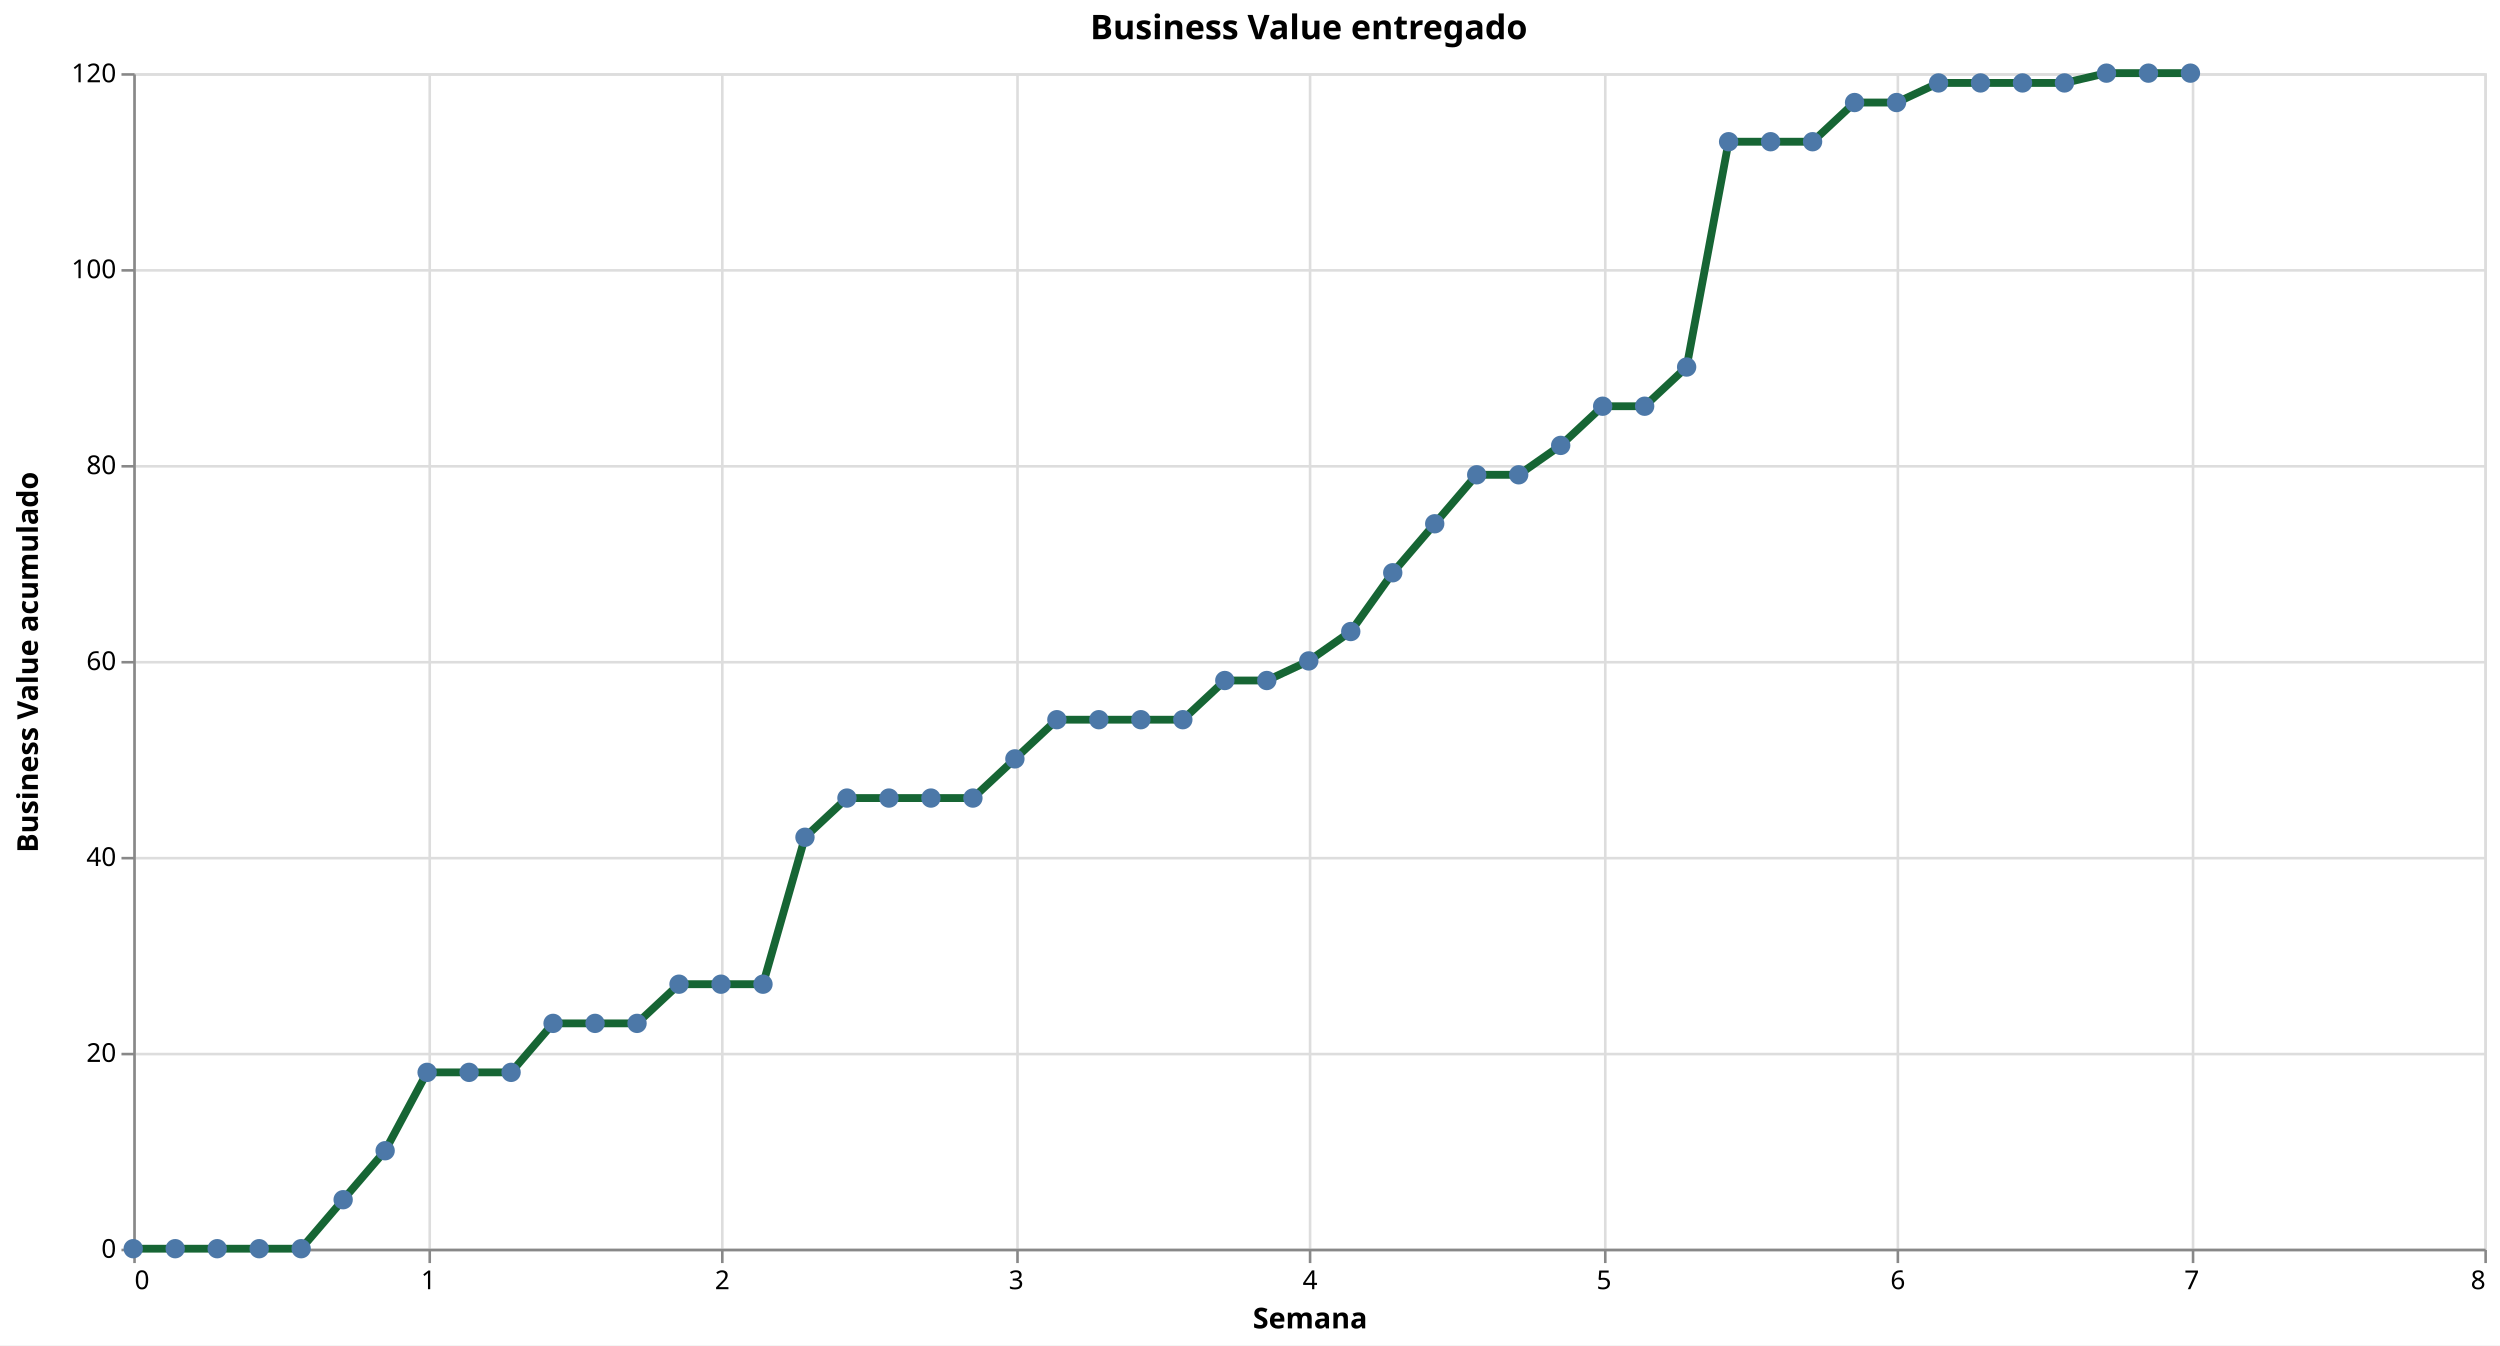
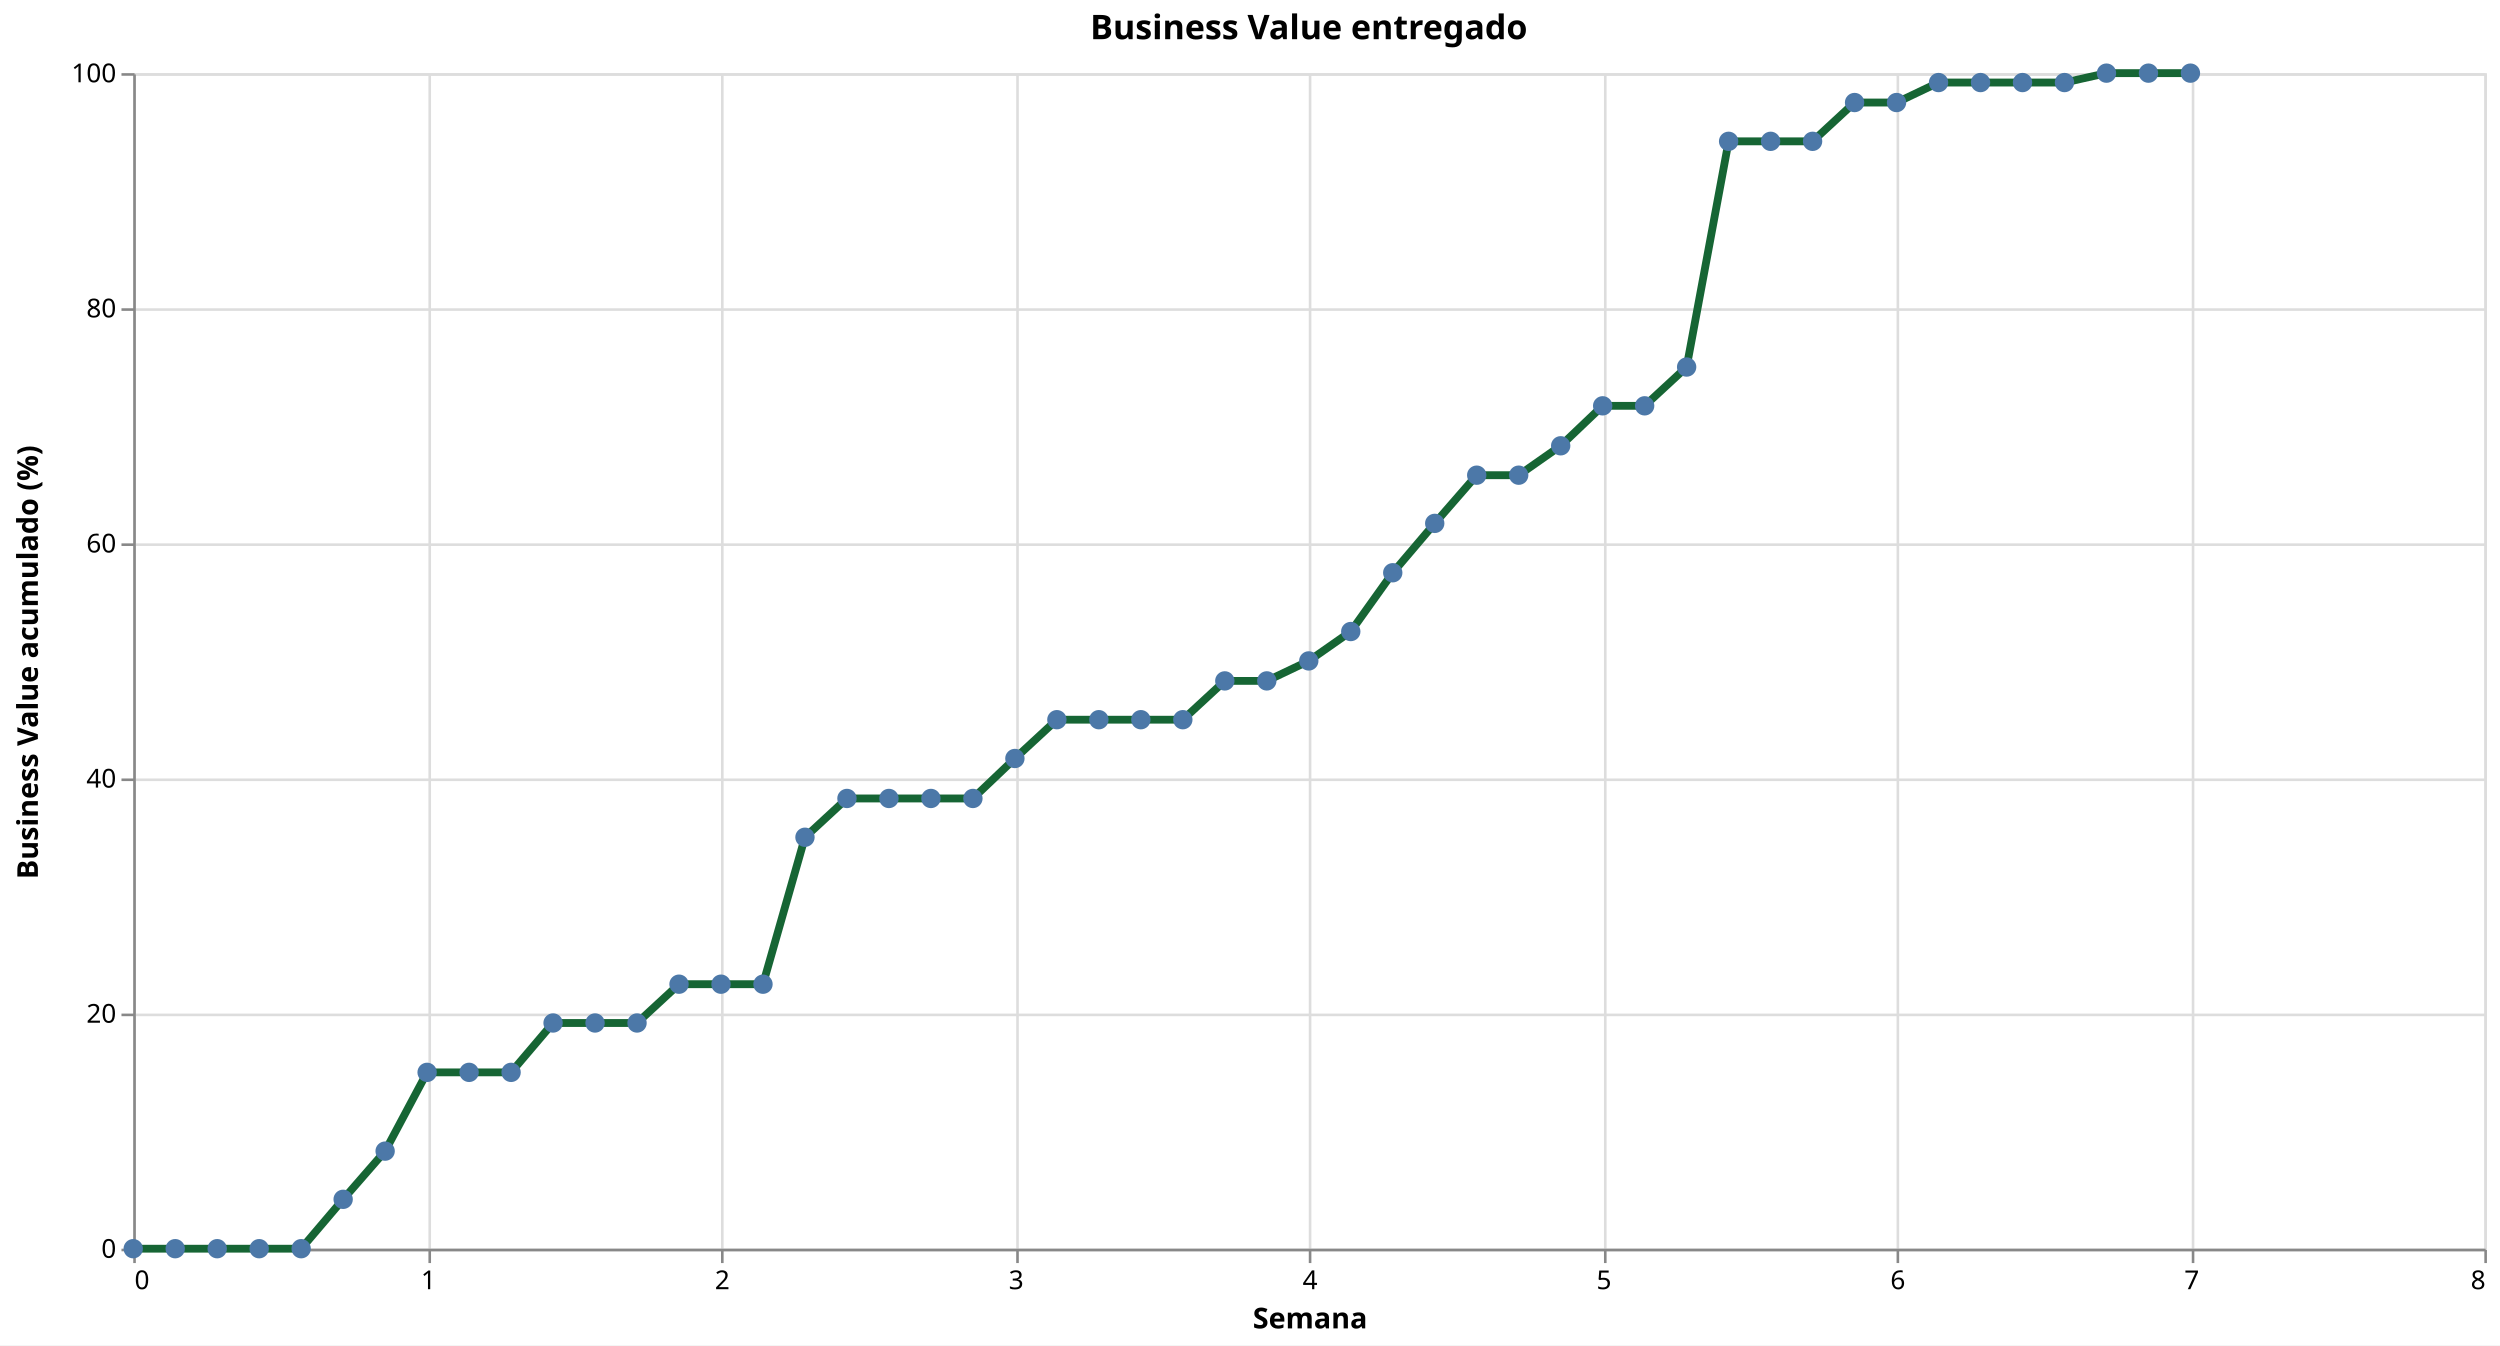
<svg xmlns="http://www.w3.org/2000/svg" version="1.1" class="marks" width="957" height="515" viewBox="0 0 957 515">
  <rect width="957" height="515" fill="white" />
  <g fill="none" stroke-miterlimit="4" transform="translate(51,28)">
    <g class="mark-group role-frame root" role="graphics-object" aria-roledescription="group mark container">
      <g transform="translate(0,0)">
        <path class="background" aria-hidden="true" d="M0.5,0.5h900v450h-900Z" stroke="#ddd" />
        <g>
          <g class="mark-group role-axis" aria-hidden="true">
            <g transform="translate(0.5,450.5)">
              <path class="background" aria-hidden="true" d="M0,0h0v0h0Z" pointer-events="none" />
              <g>
                <g class="mark-rule role-axis-grid" pointer-events="none">
                  <line transform="translate(0,-450)" x2="0" y2="450" stroke="#ddd" stroke-width="1" opacity="1" />
                  <line transform="translate(113,-450)" x2="0" y2="450" stroke="#ddd" stroke-width="1" opacity="1" />
                  <line transform="translate(225,-450)" x2="0" y2="450" stroke="#ddd" stroke-width="1" opacity="1" />
                  <line transform="translate(338,-450)" x2="0" y2="450" stroke="#ddd" stroke-width="1" opacity="1" />
                  <line transform="translate(450,-450)" x2="0" y2="450" stroke="#ddd" stroke-width="1" opacity="1" />
                  <line transform="translate(563,-450)" x2="0" y2="450" stroke="#ddd" stroke-width="1" opacity="1" />
                  <line transform="translate(675,-450)" x2="0" y2="450" stroke="#ddd" stroke-width="1" opacity="1" />
                  <line transform="translate(788,-450)" x2="0" y2="450" stroke="#ddd" stroke-width="1" opacity="1" />
                  <line transform="translate(900,-450)" x2="0" y2="450" stroke="#ddd" stroke-width="1" opacity="1" />
                </g>
              </g>
              <path class="foreground" aria-hidden="true" d="" pointer-events="none" display="none" />
            </g>
          </g>
          <g class="mark-group role-axis" aria-hidden="true">
            <g transform="translate(0.5,0.5)">
              <path class="background" aria-hidden="true" d="M0,0h0v0h0Z" pointer-events="none" />
              <g>
                <g class="mark-rule role-axis-grid" pointer-events="none">
                  <line transform="translate(0,450)" x2="900" y2="0" stroke="#ddd" stroke-width="1" opacity="1" />
-                   <line transform="translate(0,375)" x2="900" y2="0" stroke="#ddd" stroke-width="1" opacity="1" />
-                   <line transform="translate(0,300)" x2="900" y2="0" stroke="#ddd" stroke-width="1" opacity="1" />
-                   <line transform="translate(0,225)" x2="900" y2="0" stroke="#ddd" stroke-width="1" opacity="1" />
-                   <line transform="translate(0,150)" x2="900" y2="0" stroke="#ddd" stroke-width="1" opacity="1" />
-                   <line transform="translate(0,75)" x2="900" y2="0" stroke="#ddd" stroke-width="1" opacity="1" />
+                   <line transform="translate(0,360)" x2="900" y2="0" stroke="#ddd" stroke-width="1" opacity="1" />
+                   <line transform="translate(0,270)" x2="900" y2="0" stroke="#ddd" stroke-width="1" opacity="1" />
+                   <line transform="translate(0,180)" x2="900" y2="0" stroke="#ddd" stroke-width="1" opacity="1" />
+                   <line transform="translate(0,90)" x2="900" y2="0" stroke="#ddd" stroke-width="1" opacity="1" />
                  <line transform="translate(0,0)" x2="900" y2="0" stroke="#ddd" stroke-width="1" opacity="1" />
                </g>
              </g>
              <path class="foreground" aria-hidden="true" d="" pointer-events="none" display="none" />
            </g>
          </g>
          <g class="mark-group role-axis" role="graphics-symbol" aria-roledescription="axis" aria-label="X-axis titled 'Semana' for a linear scale with values from 0 to 8">
            <g transform="translate(0.5,450.5)">
              <path class="background" aria-hidden="true" d="M0,0h0v0h0Z" pointer-events="none" />
              <g>
                <g class="mark-rule role-axis-tick" pointer-events="none">
                  <line transform="translate(0,0)" x2="0" y2="5" stroke="#888" stroke-width="1" opacity="1" />
                  <line transform="translate(113,0)" x2="0" y2="5" stroke="#888" stroke-width="1" opacity="1" />
                  <line transform="translate(225,0)" x2="0" y2="5" stroke="#888" stroke-width="1" opacity="1" />
                  <line transform="translate(338,0)" x2="0" y2="5" stroke="#888" stroke-width="1" opacity="1" />
                  <line transform="translate(450,0)" x2="0" y2="5" stroke="#888" stroke-width="1" opacity="1" />
                  <line transform="translate(563,0)" x2="0" y2="5" stroke="#888" stroke-width="1" opacity="1" />
                  <line transform="translate(675,0)" x2="0" y2="5" stroke="#888" stroke-width="1" opacity="1" />
                  <line transform="translate(788,0)" x2="0" y2="5" stroke="#888" stroke-width="1" opacity="1" />
                  <line transform="translate(900,0)" x2="0" y2="5" stroke="#888" stroke-width="1" opacity="1" />
                </g>
                <g class="mark-text role-axis-label" pointer-events="none">
                  <text text-anchor="start" transform="translate(0,15)" font-family="sans-serif" font-size="10px" fill="#000" opacity="1">0</text>
                  <text text-anchor="middle" transform="translate(112.5,15)" font-family="sans-serif" font-size="10px" fill="#000" opacity="1">1</text>
                  <text text-anchor="middle" transform="translate(225,15)" font-family="sans-serif" font-size="10px" fill="#000" opacity="1">2</text>
                  <text text-anchor="middle" transform="translate(337.5,15)" font-family="sans-serif" font-size="10px" fill="#000" opacity="1">3</text>
                  <text text-anchor="middle" transform="translate(450,15)" font-family="sans-serif" font-size="10px" fill="#000" opacity="1">4</text>
                  <text text-anchor="middle" transform="translate(562.5,15)" font-family="sans-serif" font-size="10px" fill="#000" opacity="1">5</text>
                  <text text-anchor="middle" transform="translate(675,15)" font-family="sans-serif" font-size="10px" fill="#000" opacity="1">6</text>
                  <text text-anchor="middle" transform="translate(787.5,15)" font-family="sans-serif" font-size="10px" fill="#000" opacity="1">7</text>
                  <text text-anchor="end" transform="translate(900,15)" font-family="sans-serif" font-size="10px" fill="#000" opacity="1">8</text>
                </g>
                <g class="mark-rule role-axis-domain" pointer-events="none">
                  <line transform="translate(0,0)" x2="900" y2="0" stroke="#888" stroke-width="1" opacity="1" />
                </g>
                <g class="mark-text role-axis-title" pointer-events="none">
                  <text text-anchor="middle" transform="translate(450,30)" font-family="sans-serif" font-size="11px" font-weight="bold" fill="#000" opacity="1">Semana</text>
                </g>
              </g>
              <path class="foreground" aria-hidden="true" d="" pointer-events="none" display="none" />
            </g>
          </g>
-           <g class="mark-group role-axis" role="graphics-symbol" aria-roledescription="axis" aria-label="Y-axis titled 'Business Value acumulado' for a linear scale with values from 0 to 120">
+           <g class="mark-group role-axis" role="graphics-symbol" aria-roledescription="axis" aria-label="Y-axis titled 'Business Value acumulado (%)' for a linear scale with values from 0 to 100">
            <g transform="translate(0.5,0.5)">
              <path class="background" aria-hidden="true" d="M0,0h0v0h0Z" pointer-events="none" />
              <g>
                <g class="mark-rule role-axis-tick" pointer-events="none">
                  <line transform="translate(0,450)" x2="-5" y2="0" stroke="#888" stroke-width="1" opacity="1" />
-                   <line transform="translate(0,375)" x2="-5" y2="0" stroke="#888" stroke-width="1" opacity="1" />
-                   <line transform="translate(0,300)" x2="-5" y2="0" stroke="#888" stroke-width="1" opacity="1" />
-                   <line transform="translate(0,225)" x2="-5" y2="0" stroke="#888" stroke-width="1" opacity="1" />
-                   <line transform="translate(0,150)" x2="-5" y2="0" stroke="#888" stroke-width="1" opacity="1" />
-                   <line transform="translate(0,75)" x2="-5" y2="0" stroke="#888" stroke-width="1" opacity="1" />
+                   <line transform="translate(0,360)" x2="-5" y2="0" stroke="#888" stroke-width="1" opacity="1" />
+                   <line transform="translate(0,270)" x2="-5" y2="0" stroke="#888" stroke-width="1" opacity="1" />
+                   <line transform="translate(0,180)" x2="-5" y2="0" stroke="#888" stroke-width="1" opacity="1" />
+                   <line transform="translate(0,90)" x2="-5" y2="0" stroke="#888" stroke-width="1" opacity="1" />
                  <line transform="translate(0,0)" x2="-5" y2="0" stroke="#888" stroke-width="1" opacity="1" />
                </g>
                <g class="mark-text role-axis-label" pointer-events="none">
                  <text text-anchor="end" transform="translate(-7,453)" font-family="sans-serif" font-size="10px" fill="#000" opacity="1">0</text>
-                   <text text-anchor="end" transform="translate(-7,378)" font-family="sans-serif" font-size="10px" fill="#000" opacity="1">20</text>
-                   <text text-anchor="end" transform="translate(-7,303)" font-family="sans-serif" font-size="10px" fill="#000" opacity="1">40</text>
-                   <text text-anchor="end" transform="translate(-7,228)" font-family="sans-serif" font-size="10px" fill="#000" opacity="1">60</text>
-                   <text text-anchor="end" transform="translate(-7,153)" font-family="sans-serif" font-size="10px" fill="#000" opacity="1">80</text>
-                   <text text-anchor="end" transform="translate(-7,78)" font-family="sans-serif" font-size="10px" fill="#000" opacity="1">100</text>
-                   <text text-anchor="end" transform="translate(-7,3)" font-family="sans-serif" font-size="10px" fill="#000" opacity="1">120</text>
+                   <text text-anchor="end" transform="translate(-7,363)" font-family="sans-serif" font-size="10px" fill="#000" opacity="1">20</text>
+                   <text text-anchor="end" transform="translate(-7,273)" font-family="sans-serif" font-size="10px" fill="#000" opacity="1">40</text>
+                   <text text-anchor="end" transform="translate(-7,183)" font-family="sans-serif" font-size="10px" fill="#000" opacity="1">60</text>
+                   <text text-anchor="end" transform="translate(-7,93)" font-family="sans-serif" font-size="10px" fill="#000" opacity="1">80</text>
+                   <text text-anchor="end" transform="translate(-7,3)" font-family="sans-serif" font-size="10px" fill="#000" opacity="1">100</text>
                </g>
                <g class="mark-rule role-axis-domain" pointer-events="none">
                  <line transform="translate(0,450)" x2="0" y2="-450" stroke="#888" stroke-width="1" opacity="1" />
                </g>
                <g class="mark-text role-axis-title" pointer-events="none">
-                   <text text-anchor="middle" transform="translate(-35,225) rotate(-90) translate(0,-2)" font-family="sans-serif" font-size="11px" font-weight="bold" fill="#000" opacity="1">Business Value acumulado</text>
+                   <text text-anchor="middle" transform="translate(-35,225) rotate(-90) translate(0,-2)" font-family="sans-serif" font-size="11px" font-weight="bold" fill="#000" opacity="1">Business Value acumulado (%)</text>
                </g>
              </g>
              <path class="foreground" aria-hidden="true" d="" pointer-events="none" display="none" />
            </g>
          </g>
          <g class="mark-line role-mark layer_0_marks" role="graphics-object" aria-roledescription="line mark container">
-             <path aria-label="Semana: 0; Business Value acumulado: 0; Día: 0" role="graphics-symbol" aria-roledescription="line mark" d="M0,450L16.071,450L32.143,450L48.214,450L64.286,450L80.357,431.25L96.429,412.5L112.5,382.5L128.571,382.5L144.643,382.5L160.714,363.75L176.786,363.75L192.857,363.75L208.929,348.75L225,348.75L241.071,348.75L257.143,292.5L273.214,277.5L289.286,277.5L305.357,277.5L321.429,277.5L337.5,262.5L353.571,247.5L369.643,247.5L385.714,247.5L401.786,247.5L417.857,232.5L433.929,232.5L450,225L466.071,213.75L482.143,191.25L498.214,172.5L514.286,153.75L530.357,153.75L546.429,142.5L562.5,127.5L578.571,127.5L594.643,112.5L610.714,26.25L626.786,26.25L642.857,26.25L658.929,11.25L675,11.25L691.071,3.75L707.143,3.75L723.214,3.75L739.286,3.75L755.357,0L771.429,0L787.5,0" stroke="#166534" stroke-width="3" />
+             <path aria-label="Semana: 0; Business Value acumulado (%): 0; Día: 0" role="graphics-symbol" aria-roledescription="line mark" d="M0,450L16.071,450L32.143,450L48.214,450L64.286,450L80.357,431.1L96.429,412.65L112.5,382.5L128.571,382.5L144.643,382.5L160.714,363.6L176.786,363.6L192.857,363.6L208.929,348.75L225,348.75L241.071,348.75L257.143,292.5L273.214,277.65L289.286,277.65L305.357,277.65L321.429,277.65L337.5,262.35L353.571,247.5L369.643,247.5L385.714,247.5L401.786,247.5L417.857,232.65L433.929,232.65L450,225L466.071,213.75L482.143,191.25L498.214,172.35L514.286,153.9L530.357,153.9L546.429,142.65L562.5,127.35L578.571,127.35L594.643,112.5L610.714,26.1L626.786,26.1L642.857,26.1L658.929,11.25L675,11.25L691.071,3.6L707.143,3.6L723.214,3.6L739.286,3.6L755.357,0L771.429,0L787.5,0" stroke="#166534" stroke-width="3" />
          </g>
          <g class="mark-symbol role-mark layer_1_marks" role="graphics-object" aria-roledescription="symbol mark container">
-             <path aria-label="Semana: 0; Business Value acumulado: 0; Día: 0" role="graphics-symbol" aria-roledescription="point" transform="translate(0,450)" d="M3.708,0A3.708,3.708,0,1,1,-3.708,0A3.708,3.708,0,1,1,3.708,0" fill="#4c78a8" stroke-width="2" opacity="1" />
-             <path aria-label="Semana: 0; Business Value acumulado: 0; Día: 1" role="graphics-symbol" aria-roledescription="point" transform="translate(16.07143,450)" d="M3.708,0A3.708,3.708,0,1,1,-3.708,0A3.708,3.708,0,1,1,3.708,0" fill="#4c78a8" stroke-width="2" opacity="1" />
-             <path aria-label="Semana: 0; Business Value acumulado: 0; Día: 2" role="graphics-symbol" aria-roledescription="point" transform="translate(32.14286,450)" d="M3.708,0A3.708,3.708,0,1,1,-3.708,0A3.708,3.708,0,1,1,3.708,0" fill="#4c78a8" stroke-width="2" opacity="1" />
-             <path aria-label="Semana: 0; Business Value acumulado: 0; Día: 3" role="graphics-symbol" aria-roledescription="point" transform="translate(48.21429,450)" d="M3.708,0A3.708,3.708,0,1,1,-3.708,0A3.708,3.708,0,1,1,3.708,0" fill="#4c78a8" stroke-width="2" opacity="1" />
-             <path aria-label="Semana: 1; Business Value acumulado: 0; Día: 4" role="graphics-symbol" aria-roledescription="point" transform="translate(64.28571,450)" d="M3.708,0A3.708,3.708,0,1,1,-3.708,0A3.708,3.708,0,1,1,3.708,0" fill="#4c78a8" stroke-width="2" opacity="1" />
-             <path aria-label="Semana: 1; Business Value acumulado: 5; Día: 5" role="graphics-symbol" aria-roledescription="point" transform="translate(80.35714,431.25)" d="M3.708,0A3.708,3.708,0,1,1,-3.708,0A3.708,3.708,0,1,1,3.708,0" fill="#4c78a8" stroke-width="2" opacity="1" />
-             <path aria-label="Semana: 1; Business Value acumulado: 10; Día: 6" role="graphics-symbol" aria-roledescription="point" transform="translate(96.42857,412.5)" d="M3.708,0A3.708,3.708,0,1,1,-3.708,0A3.708,3.708,0,1,1,3.708,0" fill="#4c78a8" stroke-width="2" opacity="1" />
-             <path aria-label="Semana: 1; Business Value acumulado: 18; Día: 7" role="graphics-symbol" aria-roledescription="point" transform="translate(112.5,382.5)" d="M3.708,0A3.708,3.708,0,1,1,-3.708,0A3.708,3.708,0,1,1,3.708,0" fill="#4c78a8" stroke-width="2" opacity="1" />
-             <path aria-label="Semana: 1; Business Value acumulado: 18; Día: 8" role="graphics-symbol" aria-roledescription="point" transform="translate(128.5714,382.5)" d="M3.708,0A3.708,3.708,0,1,1,-3.708,0A3.708,3.708,0,1,1,3.708,0" fill="#4c78a8" stroke-width="2" opacity="1" />
-             <path aria-label="Semana: 1; Business Value acumulado: 18; Día: 9" role="graphics-symbol" aria-roledescription="point" transform="translate(144.6429,382.5)" d="M3.708,0A3.708,3.708,0,1,1,-3.708,0A3.708,3.708,0,1,1,3.708,0" fill="#4c78a8" stroke-width="2" opacity="1" />
-             <path aria-label="Semana: 1; Business Value acumulado: 23; Día: 10" role="graphics-symbol" aria-roledescription="point" transform="translate(160.7143,363.75)" d="M3.708,0A3.708,3.708,0,1,1,-3.708,0A3.708,3.708,0,1,1,3.708,0" fill="#4c78a8" stroke-width="2" opacity="1" />
-             <path aria-label="Semana: 2; Business Value acumulado: 23; Día: 11" role="graphics-symbol" aria-roledescription="point" transform="translate(176.7857,363.75)" d="M3.708,0A3.708,3.708,0,1,1,-3.708,0A3.708,3.708,0,1,1,3.708,0" fill="#4c78a8" stroke-width="2" opacity="1" />
-             <path aria-label="Semana: 2; Business Value acumulado: 23; Día: 12" role="graphics-symbol" aria-roledescription="point" transform="translate(192.8571,363.75)" d="M3.708,0A3.708,3.708,0,1,1,-3.708,0A3.708,3.708,0,1,1,3.708,0" fill="#4c78a8" stroke-width="2" opacity="1" />
-             <path aria-label="Semana: 2; Business Value acumulado: 27; Día: 13" role="graphics-symbol" aria-roledescription="point" transform="translate(208.9286,348.75)" d="M3.708,0A3.708,3.708,0,1,1,-3.708,0A3.708,3.708,0,1,1,3.708,0" fill="#4c78a8" stroke-width="2" opacity="1" />
-             <path aria-label="Semana: 2; Business Value acumulado: 27; Día: 14" role="graphics-symbol" aria-roledescription="point" transform="translate(225,348.75)" d="M3.708,0A3.708,3.708,0,1,1,-3.708,0A3.708,3.708,0,1,1,3.708,0" fill="#4c78a8" stroke-width="2" opacity="1" />
-             <path aria-label="Semana: 2; Business Value acumulado: 27; Día: 15" role="graphics-symbol" aria-roledescription="point" transform="translate(241.0714,348.75)" d="M3.708,0A3.708,3.708,0,1,1,-3.708,0A3.708,3.708,0,1,1,3.708,0" fill="#4c78a8" stroke-width="2" opacity="1" />
-             <path aria-label="Semana: 2; Business Value acumulado: 42; Día: 16" role="graphics-symbol" aria-roledescription="point" transform="translate(257.1429,292.5)" d="M3.708,0A3.708,3.708,0,1,1,-3.708,0A3.708,3.708,0,1,1,3.708,0" fill="#4c78a8" stroke-width="2" opacity="1" />
-             <path aria-label="Semana: 2; Business Value acumulado: 46; Día: 17" role="graphics-symbol" aria-roledescription="point" transform="translate(273.2143,277.5)" d="M3.708,0A3.708,3.708,0,1,1,-3.708,0A3.708,3.708,0,1,1,3.708,0" fill="#4c78a8" stroke-width="2" opacity="1" />
-             <path aria-label="Semana: 3; Business Value acumulado: 46; Día: 18" role="graphics-symbol" aria-roledescription="point" transform="translate(289.2857,277.5)" d="M3.708,0A3.708,3.708,0,1,1,-3.708,0A3.708,3.708,0,1,1,3.708,0" fill="#4c78a8" stroke-width="2" opacity="1" />
-             <path aria-label="Semana: 3; Business Value acumulado: 46; Día: 19" role="graphics-symbol" aria-roledescription="point" transform="translate(305.3571,277.5)" d="M3.708,0A3.708,3.708,0,1,1,-3.708,0A3.708,3.708,0,1,1,3.708,0" fill="#4c78a8" stroke-width="2" opacity="1" />
-             <path aria-label="Semana: 3; Business Value acumulado: 46; Día: 20" role="graphics-symbol" aria-roledescription="point" transform="translate(321.4286,277.5)" d="M3.708,0A3.708,3.708,0,1,1,-3.708,0A3.708,3.708,0,1,1,3.708,0" fill="#4c78a8" stroke-width="2" opacity="1" />
-             <path aria-label="Semana: 3; Business Value acumulado: 50; Día: 21" role="graphics-symbol" aria-roledescription="point" transform="translate(337.5,262.5)" d="M3.708,0A3.708,3.708,0,1,1,-3.708,0A3.708,3.708,0,1,1,3.708,0" fill="#4c78a8" stroke-width="2" opacity="1" />
-             <path aria-label="Semana: 3; Business Value acumulado: 54; Día: 22" role="graphics-symbol" aria-roledescription="point" transform="translate(353.5714,247.5)" d="M3.708,0A3.708,3.708,0,1,1,-3.708,0A3.708,3.708,0,1,1,3.708,0" fill="#4c78a8" stroke-width="2" opacity="1" />
-             <path aria-label="Semana: 3; Business Value acumulado: 54; Día: 23" role="graphics-symbol" aria-roledescription="point" transform="translate(369.6429,247.5)" d="M3.708,0A3.708,3.708,0,1,1,-3.708,0A3.708,3.708,0,1,1,3.708,0" fill="#4c78a8" stroke-width="2" opacity="1" />
-             <path aria-label="Semana: 3; Business Value acumulado: 54; Día: 24" role="graphics-symbol" aria-roledescription="point" transform="translate(385.7143,247.5)" d="M3.708,0A3.708,3.708,0,1,1,-3.708,0A3.708,3.708,0,1,1,3.708,0" fill="#4c78a8" stroke-width="2" opacity="1" />
-             <path aria-label="Semana: 4; Business Value acumulado: 54; Día: 25" role="graphics-symbol" aria-roledescription="point" transform="translate(401.7857,247.5)" d="M3.708,0A3.708,3.708,0,1,1,-3.708,0A3.708,3.708,0,1,1,3.708,0" fill="#4c78a8" stroke-width="2" opacity="1" />
-             <path aria-label="Semana: 4; Business Value acumulado: 58; Día: 26" role="graphics-symbol" aria-roledescription="point" transform="translate(417.8571,232.5)" d="M3.708,0A3.708,3.708,0,1,1,-3.708,0A3.708,3.708,0,1,1,3.708,0" fill="#4c78a8" stroke-width="2" opacity="1" />
-             <path aria-label="Semana: 4; Business Value acumulado: 58; Día: 27" role="graphics-symbol" aria-roledescription="point" transform="translate(433.9286,232.5)" d="M3.708,0A3.708,3.708,0,1,1,-3.708,0A3.708,3.708,0,1,1,3.708,0" fill="#4c78a8" stroke-width="2" opacity="1" />
-             <path aria-label="Semana: 4; Business Value acumulado: 60; Día: 28" role="graphics-symbol" aria-roledescription="point" transform="translate(450,225)" d="M3.708,0A3.708,3.708,0,1,1,-3.708,0A3.708,3.708,0,1,1,3.708,0" fill="#4c78a8" stroke-width="2" opacity="1" />
-             <path aria-label="Semana: 4; Business Value acumulado: 63; Día: 29" role="graphics-symbol" aria-roledescription="point" transform="translate(466.0714,213.75)" d="M3.708,0A3.708,3.708,0,1,1,-3.708,0A3.708,3.708,0,1,1,3.708,0" fill="#4c78a8" stroke-width="2" opacity="1" />
-             <path aria-label="Semana: 4; Business Value acumulado: 69; Día: 30" role="graphics-symbol" aria-roledescription="point" transform="translate(482.1429,191.25)" d="M3.708,0A3.708,3.708,0,1,1,-3.708,0A3.708,3.708,0,1,1,3.708,0" fill="#4c78a8" stroke-width="2" opacity="1" />
-             <path aria-label="Semana: 4; Business Value acumulado: 74; Día: 31" role="graphics-symbol" aria-roledescription="point" transform="translate(498.2143,172.5)" d="M3.708,0A3.708,3.708,0,1,1,-3.708,0A3.708,3.708,0,1,1,3.708,0" fill="#4c78a8" stroke-width="2" opacity="1" />
-             <path aria-label="Semana: 5; Business Value acumulado: 79; Día: 32" role="graphics-symbol" aria-roledescription="point" transform="translate(514.2857,153.75)" d="M3.708,0A3.708,3.708,0,1,1,-3.708,0A3.708,3.708,0,1,1,3.708,0" fill="#4c78a8" stroke-width="2" opacity="1" />
-             <path aria-label="Semana: 5; Business Value acumulado: 79; Día: 33" role="graphics-symbol" aria-roledescription="point" transform="translate(530.3571,153.75)" d="M3.708,0A3.708,3.708,0,1,1,-3.708,0A3.708,3.708,0,1,1,3.708,0" fill="#4c78a8" stroke-width="2" opacity="1" />
-             <path aria-label="Semana: 5; Business Value acumulado: 82; Día: 34" role="graphics-symbol" aria-roledescription="point" transform="translate(546.4286,142.5)" d="M3.708,0A3.708,3.708,0,1,1,-3.708,0A3.708,3.708,0,1,1,3.708,0" fill="#4c78a8" stroke-width="2" opacity="1" />
-             <path aria-label="Semana: 5; Business Value acumulado: 86; Día: 35" role="graphics-symbol" aria-roledescription="point" transform="translate(562.5,127.5)" d="M3.708,0A3.708,3.708,0,1,1,-3.708,0A3.708,3.708,0,1,1,3.708,0" fill="#4c78a8" stroke-width="2" opacity="1" />
-             <path aria-label="Semana: 5; Business Value acumulado: 86; Día: 36" role="graphics-symbol" aria-roledescription="point" transform="translate(578.5714,127.5)" d="M3.708,0A3.708,3.708,0,1,1,-3.708,0A3.708,3.708,0,1,1,3.708,0" fill="#4c78a8" stroke-width="2" opacity="1" />
-             <path aria-label="Semana: 5; Business Value acumulado: 90; Día: 37" role="graphics-symbol" aria-roledescription="point" transform="translate(594.6429,112.5)" d="M3.708,0A3.708,3.708,0,1,1,-3.708,0A3.708,3.708,0,1,1,3.708,0" fill="#4c78a8" stroke-width="2" opacity="1" />
-             <path aria-label="Semana: 5; Business Value acumulado: 113; Día: 38" role="graphics-symbol" aria-roledescription="point" transform="translate(610.7143,26.25)" d="M3.708,0A3.708,3.708,0,1,1,-3.708,0A3.708,3.708,0,1,1,3.708,0" fill="#4c78a8" stroke-width="2" opacity="1" />
-             <path aria-label="Semana: 6; Business Value acumulado: 113; Día: 39" role="graphics-symbol" aria-roledescription="point" transform="translate(626.7857,26.25)" d="M3.708,0A3.708,3.708,0,1,1,-3.708,0A3.708,3.708,0,1,1,3.708,0" fill="#4c78a8" stroke-width="2" opacity="1" />
-             <path aria-label="Semana: 6; Business Value acumulado: 113; Día: 40" role="graphics-symbol" aria-roledescription="point" transform="translate(642.8571,26.25)" d="M3.708,0A3.708,3.708,0,1,1,-3.708,0A3.708,3.708,0,1,1,3.708,0" fill="#4c78a8" stroke-width="2" opacity="1" />
-             <path aria-label="Semana: 6; Business Value acumulado: 117; Día: 41" role="graphics-symbol" aria-roledescription="point" transform="translate(658.9286,11.25)" d="M3.708,0A3.708,3.708,0,1,1,-3.708,0A3.708,3.708,0,1,1,3.708,0" fill="#4c78a8" stroke-width="2" opacity="1" />
-             <path aria-label="Semana: 6; Business Value acumulado: 117; Día: 42" role="graphics-symbol" aria-roledescription="point" transform="translate(675,11.25)" d="M3.708,0A3.708,3.708,0,1,1,-3.708,0A3.708,3.708,0,1,1,3.708,0" fill="#4c78a8" stroke-width="2" opacity="1" />
-             <path aria-label="Semana: 6; Business Value acumulado: 119; Día: 43" role="graphics-symbol" aria-roledescription="point" transform="translate(691.0714,3.75)" d="M3.708,0A3.708,3.708,0,1,1,-3.708,0A3.708,3.708,0,1,1,3.708,0" fill="#4c78a8" stroke-width="2" opacity="1" />
-             <path aria-label="Semana: 6; Business Value acumulado: 119; Día: 44" role="graphics-symbol" aria-roledescription="point" transform="translate(707.1429,3.75)" d="M3.708,0A3.708,3.708,0,1,1,-3.708,0A3.708,3.708,0,1,1,3.708,0" fill="#4c78a8" stroke-width="2" opacity="1" />
-             <path aria-label="Semana: 6; Business Value acumulado: 119; Día: 45" role="graphics-symbol" aria-roledescription="point" transform="translate(723.2143,3.75)" d="M3.708,0A3.708,3.708,0,1,1,-3.708,0A3.708,3.708,0,1,1,3.708,0" fill="#4c78a8" stroke-width="2" opacity="1" />
-             <path aria-label="Semana: 7; Business Value acumulado: 119; Día: 46" role="graphics-symbol" aria-roledescription="point" transform="translate(739.2857,3.75)" d="M3.708,0A3.708,3.708,0,1,1,-3.708,0A3.708,3.708,0,1,1,3.708,0" fill="#4c78a8" stroke-width="2" opacity="1" />
-             <path aria-label="Semana: 7; Business Value acumulado: 120; Día: 47" role="graphics-symbol" aria-roledescription="point" transform="translate(755.3571,0)" d="M3.708,0A3.708,3.708,0,1,1,-3.708,0A3.708,3.708,0,1,1,3.708,0" fill="#4c78a8" stroke-width="2" opacity="1" />
-             <path aria-label="Semana: 7; Business Value acumulado: 120; Día: 48" role="graphics-symbol" aria-roledescription="point" transform="translate(771.4286,0)" d="M3.708,0A3.708,3.708,0,1,1,-3.708,0A3.708,3.708,0,1,1,3.708,0" fill="#4c78a8" stroke-width="2" opacity="1" />
-             <path aria-label="Semana: 7; Business Value acumulado: 120; Día: 49" role="graphics-symbol" aria-roledescription="point" transform="translate(787.5,0)" d="M3.708,0A3.708,3.708,0,1,1,-3.708,0A3.708,3.708,0,1,1,3.708,0" fill="#4c78a8" stroke-width="2" opacity="1" />
+             <path aria-label="Semana: 0; Business Value acumulado (%): 0; Día: 0" role="graphics-symbol" aria-roledescription="point" transform="translate(0,450)" d="M3.708,0A3.708,3.708,0,1,1,-3.708,0A3.708,3.708,0,1,1,3.708,0" fill="#4c78a8" stroke-width="2" opacity="1" />
+             <path aria-label="Semana: 0; Business Value acumulado (%): 0; Día: 1" role="graphics-symbol" aria-roledescription="point" transform="translate(16.07143,450)" d="M3.708,0A3.708,3.708,0,1,1,-3.708,0A3.708,3.708,0,1,1,3.708,0" fill="#4c78a8" stroke-width="2" opacity="1" />
+             <path aria-label="Semana: 0; Business Value acumulado (%): 0; Día: 2" role="graphics-symbol" aria-roledescription="point" transform="translate(32.14286,450)" d="M3.708,0A3.708,3.708,0,1,1,-3.708,0A3.708,3.708,0,1,1,3.708,0" fill="#4c78a8" stroke-width="2" opacity="1" />
+             <path aria-label="Semana: 0; Business Value acumulado (%): 0; Día: 3" role="graphics-symbol" aria-roledescription="point" transform="translate(48.21429,450)" d="M3.708,0A3.708,3.708,0,1,1,-3.708,0A3.708,3.708,0,1,1,3.708,0" fill="#4c78a8" stroke-width="2" opacity="1" />
+             <path aria-label="Semana: 1; Business Value acumulado (%): 0; Día: 4" role="graphics-symbol" aria-roledescription="point" transform="translate(64.28571,450)" d="M3.708,0A3.708,3.708,0,1,1,-3.708,0A3.708,3.708,0,1,1,3.708,0" fill="#4c78a8" stroke-width="2" opacity="1" />
+             <path aria-label="Semana: 1; Business Value acumulado (%): 4.2; Día: 5" role="graphics-symbol" aria-roledescription="point" transform="translate(80.35714,431.1)" d="M3.708,0A3.708,3.708,0,1,1,-3.708,0A3.708,3.708,0,1,1,3.708,0" fill="#4c78a8" stroke-width="2" opacity="1" />
+             <path aria-label="Semana: 1; Business Value acumulado (%): 8.3; Día: 6" role="graphics-symbol" aria-roledescription="point" transform="translate(96.42857,412.65)" d="M3.708,0A3.708,3.708,0,1,1,-3.708,0A3.708,3.708,0,1,1,3.708,0" fill="#4c78a8" stroke-width="2" opacity="1" />
+             <path aria-label="Semana: 1; Business Value acumulado (%): 15; Día: 7" role="graphics-symbol" aria-roledescription="point" transform="translate(112.5,382.5)" d="M3.708,0A3.708,3.708,0,1,1,-3.708,0A3.708,3.708,0,1,1,3.708,0" fill="#4c78a8" stroke-width="2" opacity="1" />
+             <path aria-label="Semana: 1; Business Value acumulado (%): 15; Día: 8" role="graphics-symbol" aria-roledescription="point" transform="translate(128.5714,382.5)" d="M3.708,0A3.708,3.708,0,1,1,-3.708,0A3.708,3.708,0,1,1,3.708,0" fill="#4c78a8" stroke-width="2" opacity="1" />
+             <path aria-label="Semana: 1; Business Value acumulado (%): 15; Día: 9" role="graphics-symbol" aria-roledescription="point" transform="translate(144.6429,382.5)" d="M3.708,0A3.708,3.708,0,1,1,-3.708,0A3.708,3.708,0,1,1,3.708,0" fill="#4c78a8" stroke-width="2" opacity="1" />
+             <path aria-label="Semana: 1; Business Value acumulado (%): 19.2; Día: 10" role="graphics-symbol" aria-roledescription="point" transform="translate(160.7143,363.6)" d="M3.708,0A3.708,3.708,0,1,1,-3.708,0A3.708,3.708,0,1,1,3.708,0" fill="#4c78a8" stroke-width="2" opacity="1" />
+             <path aria-label="Semana: 2; Business Value acumulado (%): 19.2; Día: 11" role="graphics-symbol" aria-roledescription="point" transform="translate(176.7857,363.6)" d="M3.708,0A3.708,3.708,0,1,1,-3.708,0A3.708,3.708,0,1,1,3.708,0" fill="#4c78a8" stroke-width="2" opacity="1" />
+             <path aria-label="Semana: 2; Business Value acumulado (%): 19.2; Día: 12" role="graphics-symbol" aria-roledescription="point" transform="translate(192.8571,363.6)" d="M3.708,0A3.708,3.708,0,1,1,-3.708,0A3.708,3.708,0,1,1,3.708,0" fill="#4c78a8" stroke-width="2" opacity="1" />
+             <path aria-label="Semana: 2; Business Value acumulado (%): 22.5; Día: 13" role="graphics-symbol" aria-roledescription="point" transform="translate(208.9286,348.75)" d="M3.708,0A3.708,3.708,0,1,1,-3.708,0A3.708,3.708,0,1,1,3.708,0" fill="#4c78a8" stroke-width="2" opacity="1" />
+             <path aria-label="Semana: 2; Business Value acumulado (%): 22.5; Día: 14" role="graphics-symbol" aria-roledescription="point" transform="translate(225,348.75)" d="M3.708,0A3.708,3.708,0,1,1,-3.708,0A3.708,3.708,0,1,1,3.708,0" fill="#4c78a8" stroke-width="2" opacity="1" />
+             <path aria-label="Semana: 2; Business Value acumulado (%): 22.5; Día: 15" role="graphics-symbol" aria-roledescription="point" transform="translate(241.0714,348.75)" d="M3.708,0A3.708,3.708,0,1,1,-3.708,0A3.708,3.708,0,1,1,3.708,0" fill="#4c78a8" stroke-width="2" opacity="1" />
+             <path aria-label="Semana: 2; Business Value acumulado (%): 35; Día: 16" role="graphics-symbol" aria-roledescription="point" transform="translate(257.1429,292.5)" d="M3.708,0A3.708,3.708,0,1,1,-3.708,0A3.708,3.708,0,1,1,3.708,0" fill="#4c78a8" stroke-width="2" opacity="1" />
+             <path aria-label="Semana: 2; Business Value acumulado (%): 38.3; Día: 17" role="graphics-symbol" aria-roledescription="point" transform="translate(273.2143,277.65)" d="M3.708,0A3.708,3.708,0,1,1,-3.708,0A3.708,3.708,0,1,1,3.708,0" fill="#4c78a8" stroke-width="2" opacity="1" />
+             <path aria-label="Semana: 3; Business Value acumulado (%): 38.3; Día: 18" role="graphics-symbol" aria-roledescription="point" transform="translate(289.2857,277.65)" d="M3.708,0A3.708,3.708,0,1,1,-3.708,0A3.708,3.708,0,1,1,3.708,0" fill="#4c78a8" stroke-width="2" opacity="1" />
+             <path aria-label="Semana: 3; Business Value acumulado (%): 38.3; Día: 19" role="graphics-symbol" aria-roledescription="point" transform="translate(305.3571,277.65)" d="M3.708,0A3.708,3.708,0,1,1,-3.708,0A3.708,3.708,0,1,1,3.708,0" fill="#4c78a8" stroke-width="2" opacity="1" />
+             <path aria-label="Semana: 3; Business Value acumulado (%): 38.3; Día: 20" role="graphics-symbol" aria-roledescription="point" transform="translate(321.4286,277.65)" d="M3.708,0A3.708,3.708,0,1,1,-3.708,0A3.708,3.708,0,1,1,3.708,0" fill="#4c78a8" stroke-width="2" opacity="1" />
+             <path aria-label="Semana: 3; Business Value acumulado (%): 41.7; Día: 21" role="graphics-symbol" aria-roledescription="point" transform="translate(337.5,262.35)" d="M3.708,0A3.708,3.708,0,1,1,-3.708,0A3.708,3.708,0,1,1,3.708,0" fill="#4c78a8" stroke-width="2" opacity="1" />
+             <path aria-label="Semana: 3; Business Value acumulado (%): 45; Día: 22" role="graphics-symbol" aria-roledescription="point" transform="translate(353.5714,247.5)" d="M3.708,0A3.708,3.708,0,1,1,-3.708,0A3.708,3.708,0,1,1,3.708,0" fill="#4c78a8" stroke-width="2" opacity="1" />
+             <path aria-label="Semana: 3; Business Value acumulado (%): 45; Día: 23" role="graphics-symbol" aria-roledescription="point" transform="translate(369.6429,247.5)" d="M3.708,0A3.708,3.708,0,1,1,-3.708,0A3.708,3.708,0,1,1,3.708,0" fill="#4c78a8" stroke-width="2" opacity="1" />
+             <path aria-label="Semana: 3; Business Value acumulado (%): 45; Día: 24" role="graphics-symbol" aria-roledescription="point" transform="translate(385.7143,247.5)" d="M3.708,0A3.708,3.708,0,1,1,-3.708,0A3.708,3.708,0,1,1,3.708,0" fill="#4c78a8" stroke-width="2" opacity="1" />
+             <path aria-label="Semana: 4; Business Value acumulado (%): 45; Día: 25" role="graphics-symbol" aria-roledescription="point" transform="translate(401.7857,247.5)" d="M3.708,0A3.708,3.708,0,1,1,-3.708,0A3.708,3.708,0,1,1,3.708,0" fill="#4c78a8" stroke-width="2" opacity="1" />
+             <path aria-label="Semana: 4; Business Value acumulado (%): 48.3; Día: 26" role="graphics-symbol" aria-roledescription="point" transform="translate(417.8571,232.65)" d="M3.708,0A3.708,3.708,0,1,1,-3.708,0A3.708,3.708,0,1,1,3.708,0" fill="#4c78a8" stroke-width="2" opacity="1" />
+             <path aria-label="Semana: 4; Business Value acumulado (%): 48.3; Día: 27" role="graphics-symbol" aria-roledescription="point" transform="translate(433.9286,232.65)" d="M3.708,0A3.708,3.708,0,1,1,-3.708,0A3.708,3.708,0,1,1,3.708,0" fill="#4c78a8" stroke-width="2" opacity="1" />
+             <path aria-label="Semana: 4; Business Value acumulado (%): 50; Día: 28" role="graphics-symbol" aria-roledescription="point" transform="translate(450,225)" d="M3.708,0A3.708,3.708,0,1,1,-3.708,0A3.708,3.708,0,1,1,3.708,0" fill="#4c78a8" stroke-width="2" opacity="1" />
+             <path aria-label="Semana: 4; Business Value acumulado (%): 52.5; Día: 29" role="graphics-symbol" aria-roledescription="point" transform="translate(466.0714,213.75)" d="M3.708,0A3.708,3.708,0,1,1,-3.708,0A3.708,3.708,0,1,1,3.708,0" fill="#4c78a8" stroke-width="2" opacity="1" />
+             <path aria-label="Semana: 4; Business Value acumulado (%): 57.5; Día: 30" role="graphics-symbol" aria-roledescription="point" transform="translate(482.1429,191.25)" d="M3.708,0A3.708,3.708,0,1,1,-3.708,0A3.708,3.708,0,1,1,3.708,0" fill="#4c78a8" stroke-width="2" opacity="1" />
+             <path aria-label="Semana: 4; Business Value acumulado (%): 61.7; Día: 31" role="graphics-symbol" aria-roledescription="point" transform="translate(498.2143,172.35)" d="M3.708,0A3.708,3.708,0,1,1,-3.708,0A3.708,3.708,0,1,1,3.708,0" fill="#4c78a8" stroke-width="2" opacity="1" />
+             <path aria-label="Semana: 5; Business Value acumulado (%): 65.8; Día: 32" role="graphics-symbol" aria-roledescription="point" transform="translate(514.2857,153.9)" d="M3.708,0A3.708,3.708,0,1,1,-3.708,0A3.708,3.708,0,1,1,3.708,0" fill="#4c78a8" stroke-width="2" opacity="1" />
+             <path aria-label="Semana: 5; Business Value acumulado (%): 65.8; Día: 33" role="graphics-symbol" aria-roledescription="point" transform="translate(530.3571,153.9)" d="M3.708,0A3.708,3.708,0,1,1,-3.708,0A3.708,3.708,0,1,1,3.708,0" fill="#4c78a8" stroke-width="2" opacity="1" />
+             <path aria-label="Semana: 5; Business Value acumulado (%): 68.3; Día: 34" role="graphics-symbol" aria-roledescription="point" transform="translate(546.4286,142.65)" d="M3.708,0A3.708,3.708,0,1,1,-3.708,0A3.708,3.708,0,1,1,3.708,0" fill="#4c78a8" stroke-width="2" opacity="1" />
+             <path aria-label="Semana: 5; Business Value acumulado (%): 71.7; Día: 35" role="graphics-symbol" aria-roledescription="point" transform="translate(562.5,127.35)" d="M3.708,0A3.708,3.708,0,1,1,-3.708,0A3.708,3.708,0,1,1,3.708,0" fill="#4c78a8" stroke-width="2" opacity="1" />
+             <path aria-label="Semana: 5; Business Value acumulado (%): 71.7; Día: 36" role="graphics-symbol" aria-roledescription="point" transform="translate(578.5714,127.35)" d="M3.708,0A3.708,3.708,0,1,1,-3.708,0A3.708,3.708,0,1,1,3.708,0" fill="#4c78a8" stroke-width="2" opacity="1" />
+             <path aria-label="Semana: 5; Business Value acumulado (%): 75; Día: 37" role="graphics-symbol" aria-roledescription="point" transform="translate(594.6429,112.5)" d="M3.708,0A3.708,3.708,0,1,1,-3.708,0A3.708,3.708,0,1,1,3.708,0" fill="#4c78a8" stroke-width="2" opacity="1" />
+             <path aria-label="Semana: 5; Business Value acumulado (%): 94.2; Día: 38" role="graphics-symbol" aria-roledescription="point" transform="translate(610.7143,26.1)" d="M3.708,0A3.708,3.708,0,1,1,-3.708,0A3.708,3.708,0,1,1,3.708,0" fill="#4c78a8" stroke-width="2" opacity="1" />
+             <path aria-label="Semana: 6; Business Value acumulado (%): 94.2; Día: 39" role="graphics-symbol" aria-roledescription="point" transform="translate(626.7857,26.1)" d="M3.708,0A3.708,3.708,0,1,1,-3.708,0A3.708,3.708,0,1,1,3.708,0" fill="#4c78a8" stroke-width="2" opacity="1" />
+             <path aria-label="Semana: 6; Business Value acumulado (%): 94.2; Día: 40" role="graphics-symbol" aria-roledescription="point" transform="translate(642.8571,26.1)" d="M3.708,0A3.708,3.708,0,1,1,-3.708,0A3.708,3.708,0,1,1,3.708,0" fill="#4c78a8" stroke-width="2" opacity="1" />
+             <path aria-label="Semana: 6; Business Value acumulado (%): 97.5; Día: 41" role="graphics-symbol" aria-roledescription="point" transform="translate(658.9286,11.25)" d="M3.708,0A3.708,3.708,0,1,1,-3.708,0A3.708,3.708,0,1,1,3.708,0" fill="#4c78a8" stroke-width="2" opacity="1" />
+             <path aria-label="Semana: 6; Business Value acumulado (%): 97.5; Día: 42" role="graphics-symbol" aria-roledescription="point" transform="translate(675,11.25)" d="M3.708,0A3.708,3.708,0,1,1,-3.708,0A3.708,3.708,0,1,1,3.708,0" fill="#4c78a8" stroke-width="2" opacity="1" />
+             <path aria-label="Semana: 6; Business Value acumulado (%): 99.2; Día: 43" role="graphics-symbol" aria-roledescription="point" transform="translate(691.0714,3.6)" d="M3.708,0A3.708,3.708,0,1,1,-3.708,0A3.708,3.708,0,1,1,3.708,0" fill="#4c78a8" stroke-width="2" opacity="1" />
+             <path aria-label="Semana: 6; Business Value acumulado (%): 99.2; Día: 44" role="graphics-symbol" aria-roledescription="point" transform="translate(707.1429,3.6)" d="M3.708,0A3.708,3.708,0,1,1,-3.708,0A3.708,3.708,0,1,1,3.708,0" fill="#4c78a8" stroke-width="2" opacity="1" />
+             <path aria-label="Semana: 6; Business Value acumulado (%): 99.2; Día: 45" role="graphics-symbol" aria-roledescription="point" transform="translate(723.2143,3.6)" d="M3.708,0A3.708,3.708,0,1,1,-3.708,0A3.708,3.708,0,1,1,3.708,0" fill="#4c78a8" stroke-width="2" opacity="1" />
+             <path aria-label="Semana: 7; Business Value acumulado (%): 99.2; Día: 46" role="graphics-symbol" aria-roledescription="point" transform="translate(739.2857,3.6)" d="M3.708,0A3.708,3.708,0,1,1,-3.708,0A3.708,3.708,0,1,1,3.708,0" fill="#4c78a8" stroke-width="2" opacity="1" />
+             <path aria-label="Semana: 7; Business Value acumulado (%): 100; Día: 47" role="graphics-symbol" aria-roledescription="point" transform="translate(755.3571,0)" d="M3.708,0A3.708,3.708,0,1,1,-3.708,0A3.708,3.708,0,1,1,3.708,0" fill="#4c78a8" stroke-width="2" opacity="1" />
+             <path aria-label="Semana: 7; Business Value acumulado (%): 100; Día: 48" role="graphics-symbol" aria-roledescription="point" transform="translate(771.4286,0)" d="M3.708,0A3.708,3.708,0,1,1,-3.708,0A3.708,3.708,0,1,1,3.708,0" fill="#4c78a8" stroke-width="2" opacity="1" />
+             <path aria-label="Semana: 7; Business Value acumulado (%): 100; Día: 49" role="graphics-symbol" aria-roledescription="point" transform="translate(787.5,0)" d="M3.708,0A3.708,3.708,0,1,1,-3.708,0A3.708,3.708,0,1,1,3.708,0" fill="#4c78a8" stroke-width="2" opacity="1" />
          </g>
          <g class="mark-group role-title">
            <g transform="translate(450,-23)">
              <path class="background" aria-hidden="true" d="M0,0h0v0h0Z" pointer-events="none" />
              <g>
                <g class="mark-text role-title-text" role="graphics-symbol" aria-roledescription="title" aria-label="Title text 'Business Value entregado'" pointer-events="none">
                  <text text-anchor="middle" transform="translate(0,10)" font-family="sans-serif" font-size="13px" font-weight="bold" fill="#000" opacity="1">Business Value entregado</text>
                </g>
              </g>
              <path class="foreground" aria-hidden="true" d="" pointer-events="none" display="none" />
            </g>
          </g>
        </g>
        <path class="foreground" aria-hidden="true" d="" display="none" />
      </g>
    </g>
  </g>
</svg>
